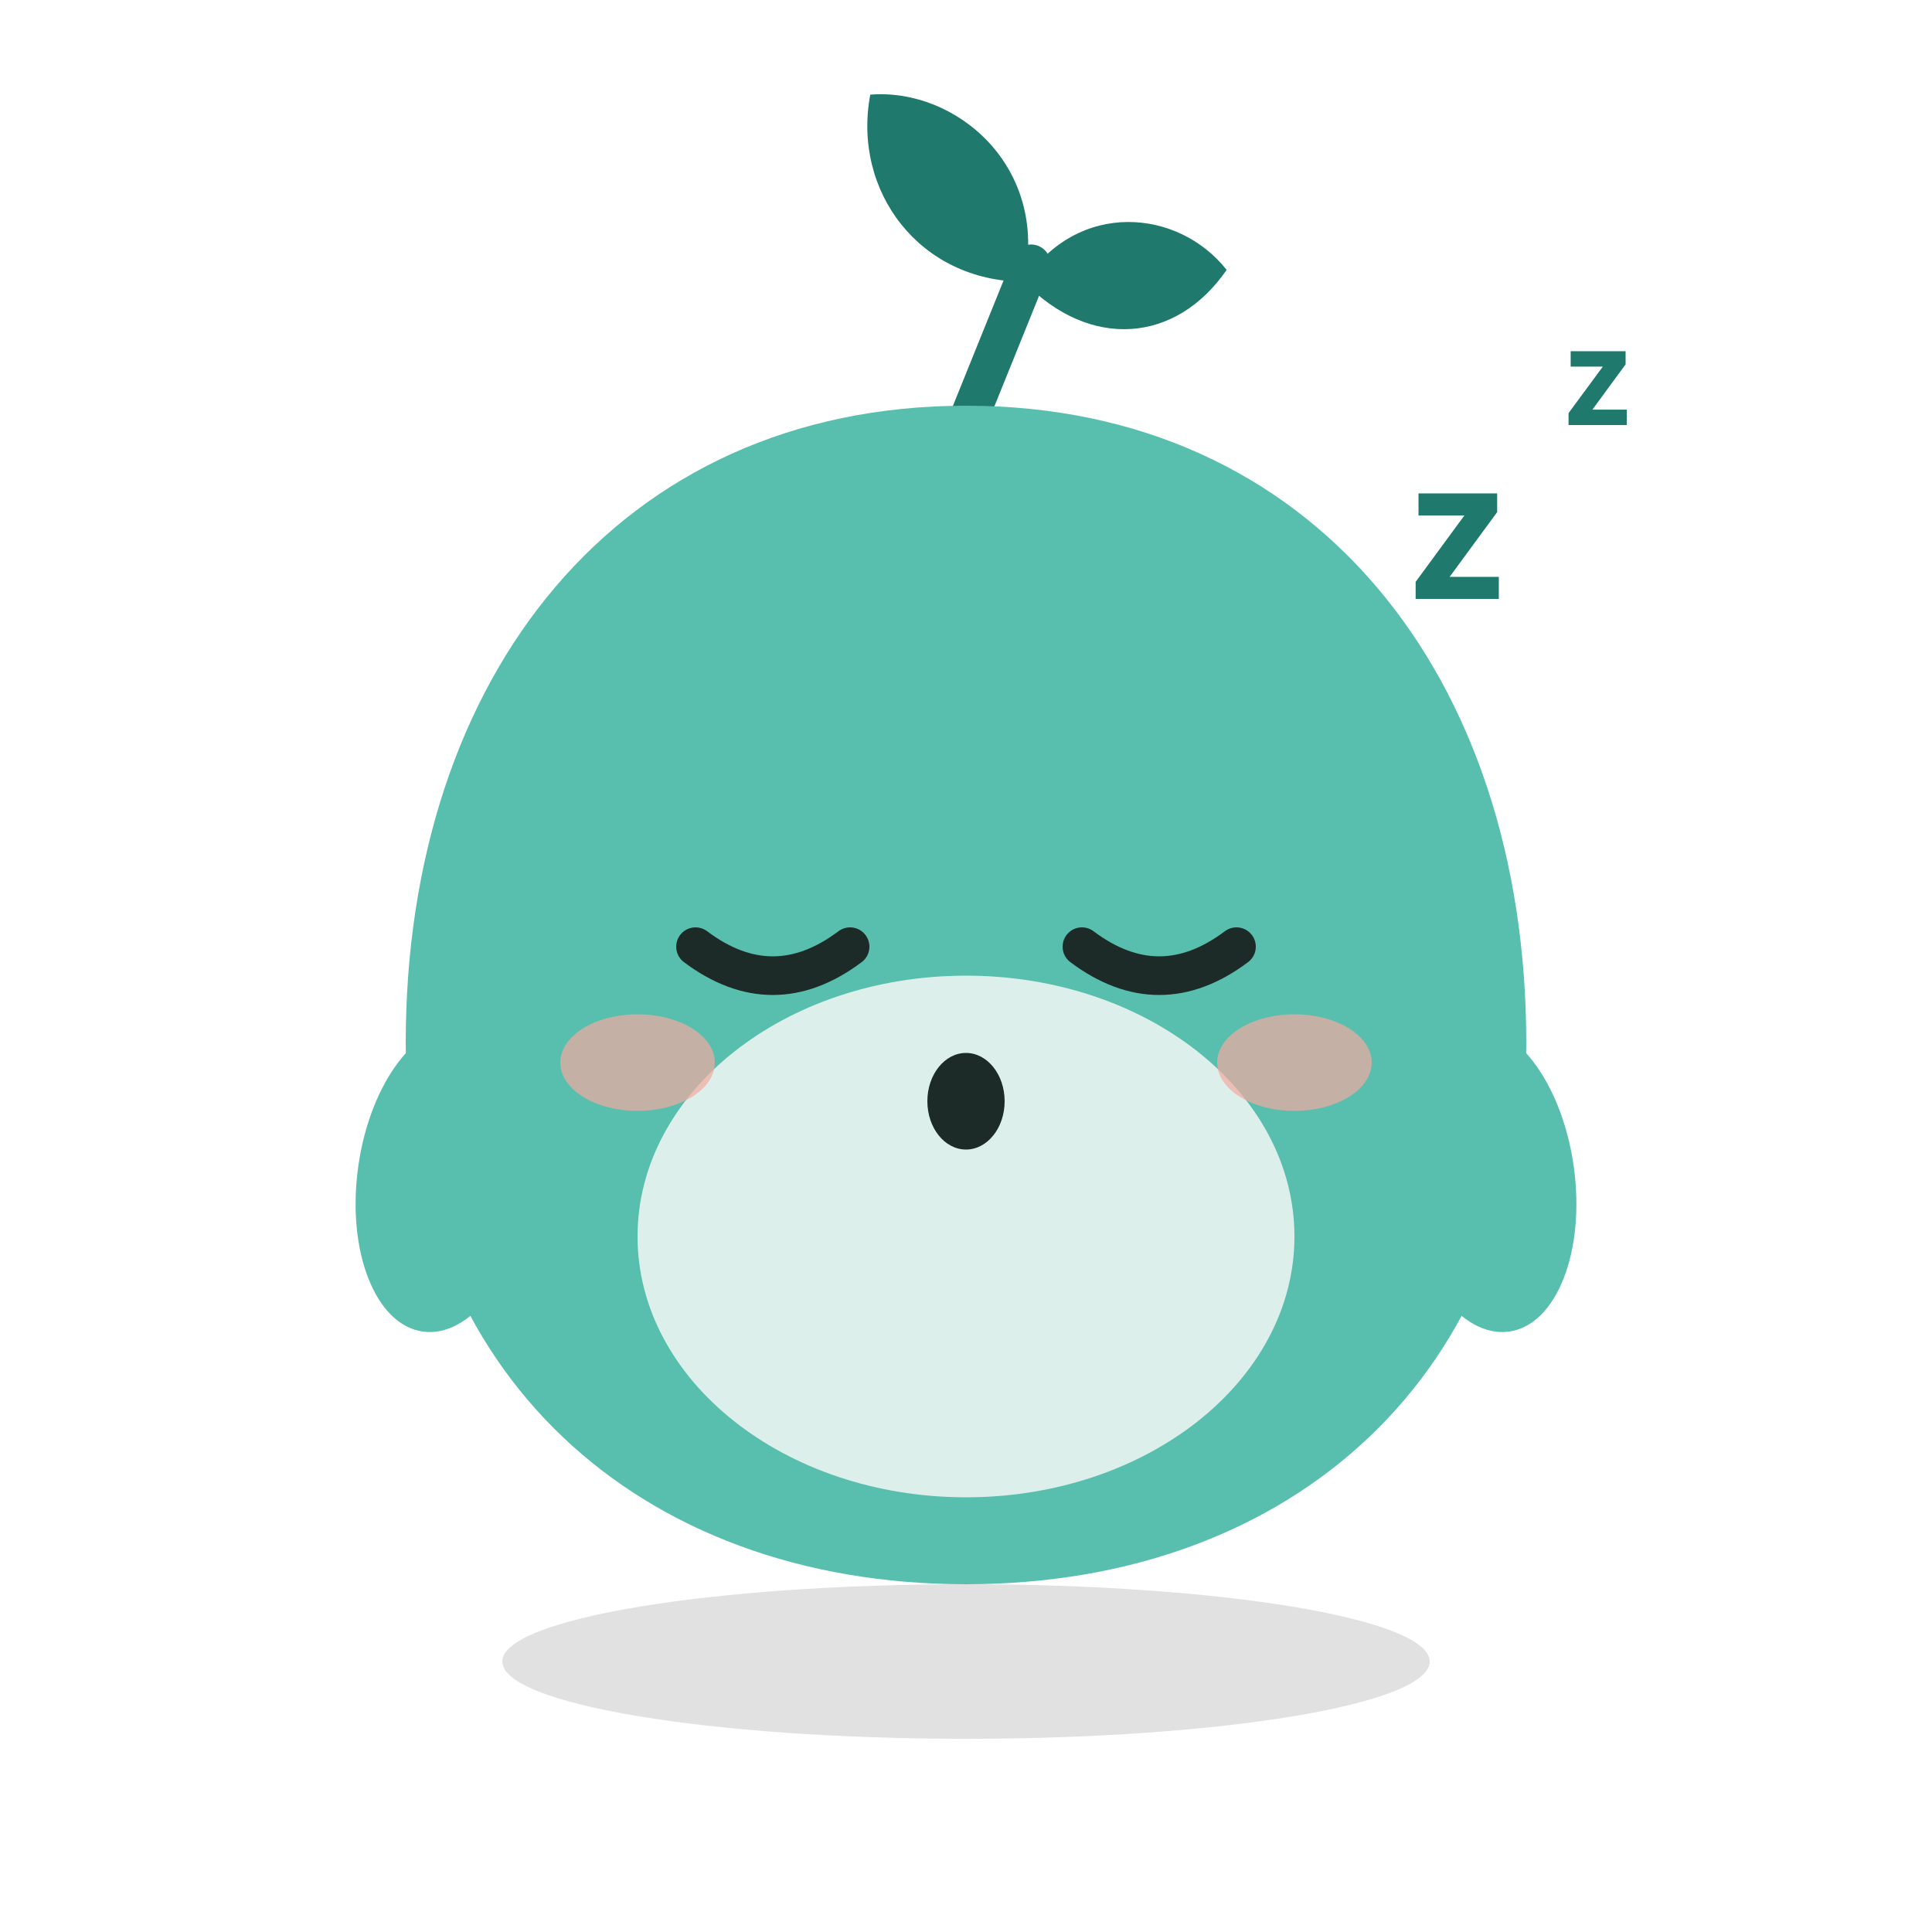
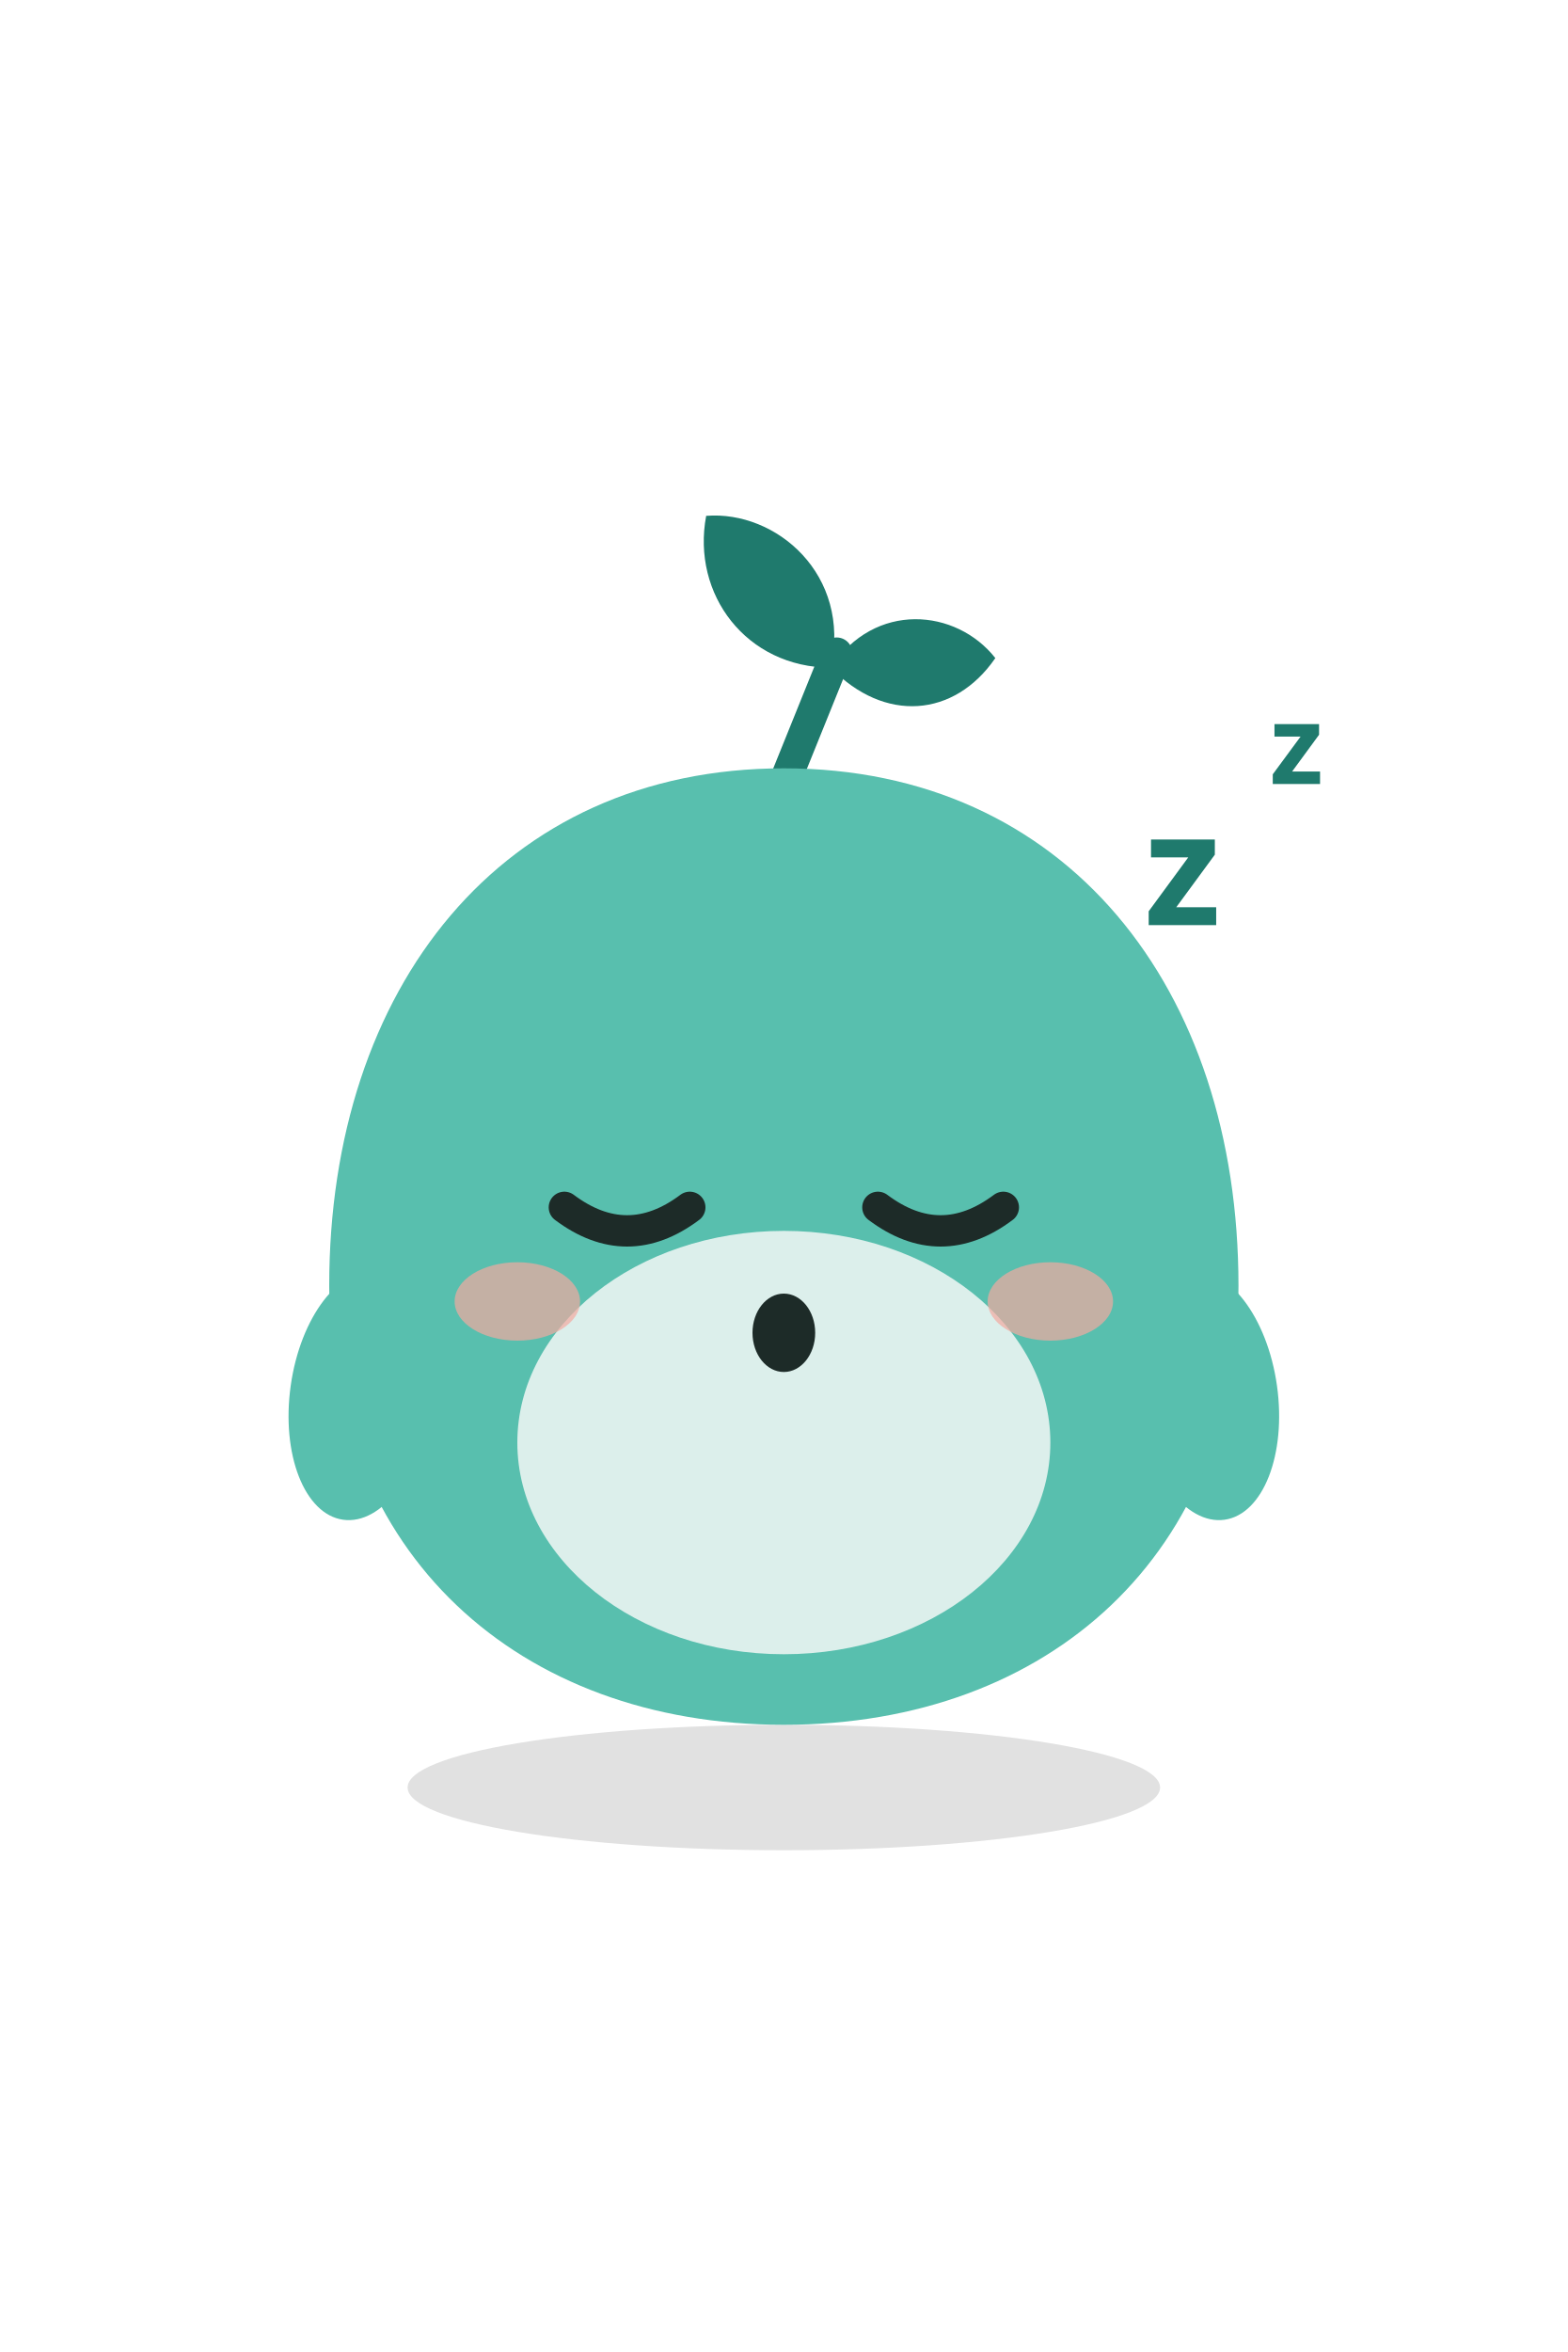
- <svg xmlns="http://www.w3.org/2000/svg" viewBox="0 0 200 200">
-   <ellipse cx="100" cy="172" rx="48" ry="8" fill="#000" opacity=".12" />
-   <g transform="rotate(22 100 44)">
-     <path d="M100 46V26" stroke="#1f7a6d" stroke-width="4" stroke-linecap="round" />
-     <path d="M100 28c-2-12-14-16-22-12 2 10 12 16 22 12Z" fill="#1f7a6d" />
-     <path d="M100 28c2-10 12-13 19-9-2 9-10 13-19 9Z" fill="#1f7a6d" />
+ <svg xmlns="http://www.w3.org/2000/svg" viewBox="0 0 200 300">
+   <g transform="translate(0 56)">
+     <ellipse cx="100" cy="172" rx="48" ry="8" fill="#000" opacity=".12" />
+     <g transform="rotate(22 100 44)">
+       <path d="M100 46V26" stroke="#1f7a6d" stroke-width="4" stroke-linecap="round" />
+       <path d="M100 28c-2-12-14-16-22-12 2 10 12 16 22 12Z" fill="#1f7a6d" />
+       <path d="M100 28c2-10 12-13 19-9-2 9-10 13-19 9Z" fill="#1f7a6d" />
+     </g>
+     <ellipse cx="46" cy="122" rx="9" ry="16" fill="#58bfae" transform="rotate(8 46 122)" />
+     <ellipse cx="154" cy="122" rx="9" ry="16" fill="#58bfae" transform="rotate(-8 154 122)" />
+     <path d="M100 42c36 0 58 28 58 66 0 34-24 56-58 56s-58-22-58-56c0-38 22-66 58-66Z" fill="#58bfae" />
+     <ellipse cx="100" cy="128" rx="34" ry="27" fill="#dcefeb" />
+     <ellipse cx="66" cy="110" rx="8" ry="5" fill="#f2a9a0" opacity=".7" />
+     <ellipse cx="134" cy="110" rx="8" ry="5" fill="#f2a9a0" opacity=".7" />
+     <path d="M72 98q8 6 16 0" fill="none" stroke="#1d2b28" stroke-width="4" stroke-linecap="round" stroke-linejoin="round" />
+     <path d="M112 98q8 6 16 0" fill="none" stroke="#1d2b28" stroke-width="4" stroke-linecap="round" stroke-linejoin="round" />
+     <ellipse cx="100" cy="114" rx="4" ry="5" fill="#1d2b28" />
+     <text x="146" y="62" font-family="system-ui,sans-serif" font-weight="700" font-size="20" fill="#1f7a6d">z</text>
+     <text x="162" y="44" font-family="system-ui,sans-serif" font-weight="700" font-size="14" fill="#1f7a6d">z</text>
  </g>
-   <ellipse cx="46" cy="122" rx="9" ry="16" fill="#58bfae" transform="rotate(8 46 122)" />
-   <ellipse cx="154" cy="122" rx="9" ry="16" fill="#58bfae" transform="rotate(-8 154 122)" />
-   <path d="M100 42c36 0 58 28 58 66 0 34-24 56-58 56s-58-22-58-56c0-38 22-66 58-66Z" fill="#58bfae" />
-   <ellipse cx="100" cy="128" rx="34" ry="27" fill="#dcefeb" />
-   <ellipse cx="66" cy="110" rx="8" ry="5" fill="#f2a9a0" opacity=".7" />
-   <ellipse cx="134" cy="110" rx="8" ry="5" fill="#f2a9a0" opacity=".7" />
-   <path d="M72 98q8 6 16 0" fill="none" stroke="#1d2b28" stroke-width="4" stroke-linecap="round" stroke-linejoin="round" />
-   <path d="M112 98q8 6 16 0" fill="none" stroke="#1d2b28" stroke-width="4" stroke-linecap="round" stroke-linejoin="round" />
-   <ellipse cx="100" cy="114" rx="4" ry="5" fill="#1d2b28" />
-   <text x="146" y="62" font-family="system-ui,sans-serif" font-weight="700" font-size="20" fill="#1f7a6d">z</text>
-   <text x="162" y="44" font-family="system-ui,sans-serif" font-weight="700" font-size="14" fill="#1f7a6d">z</text>
</svg>
